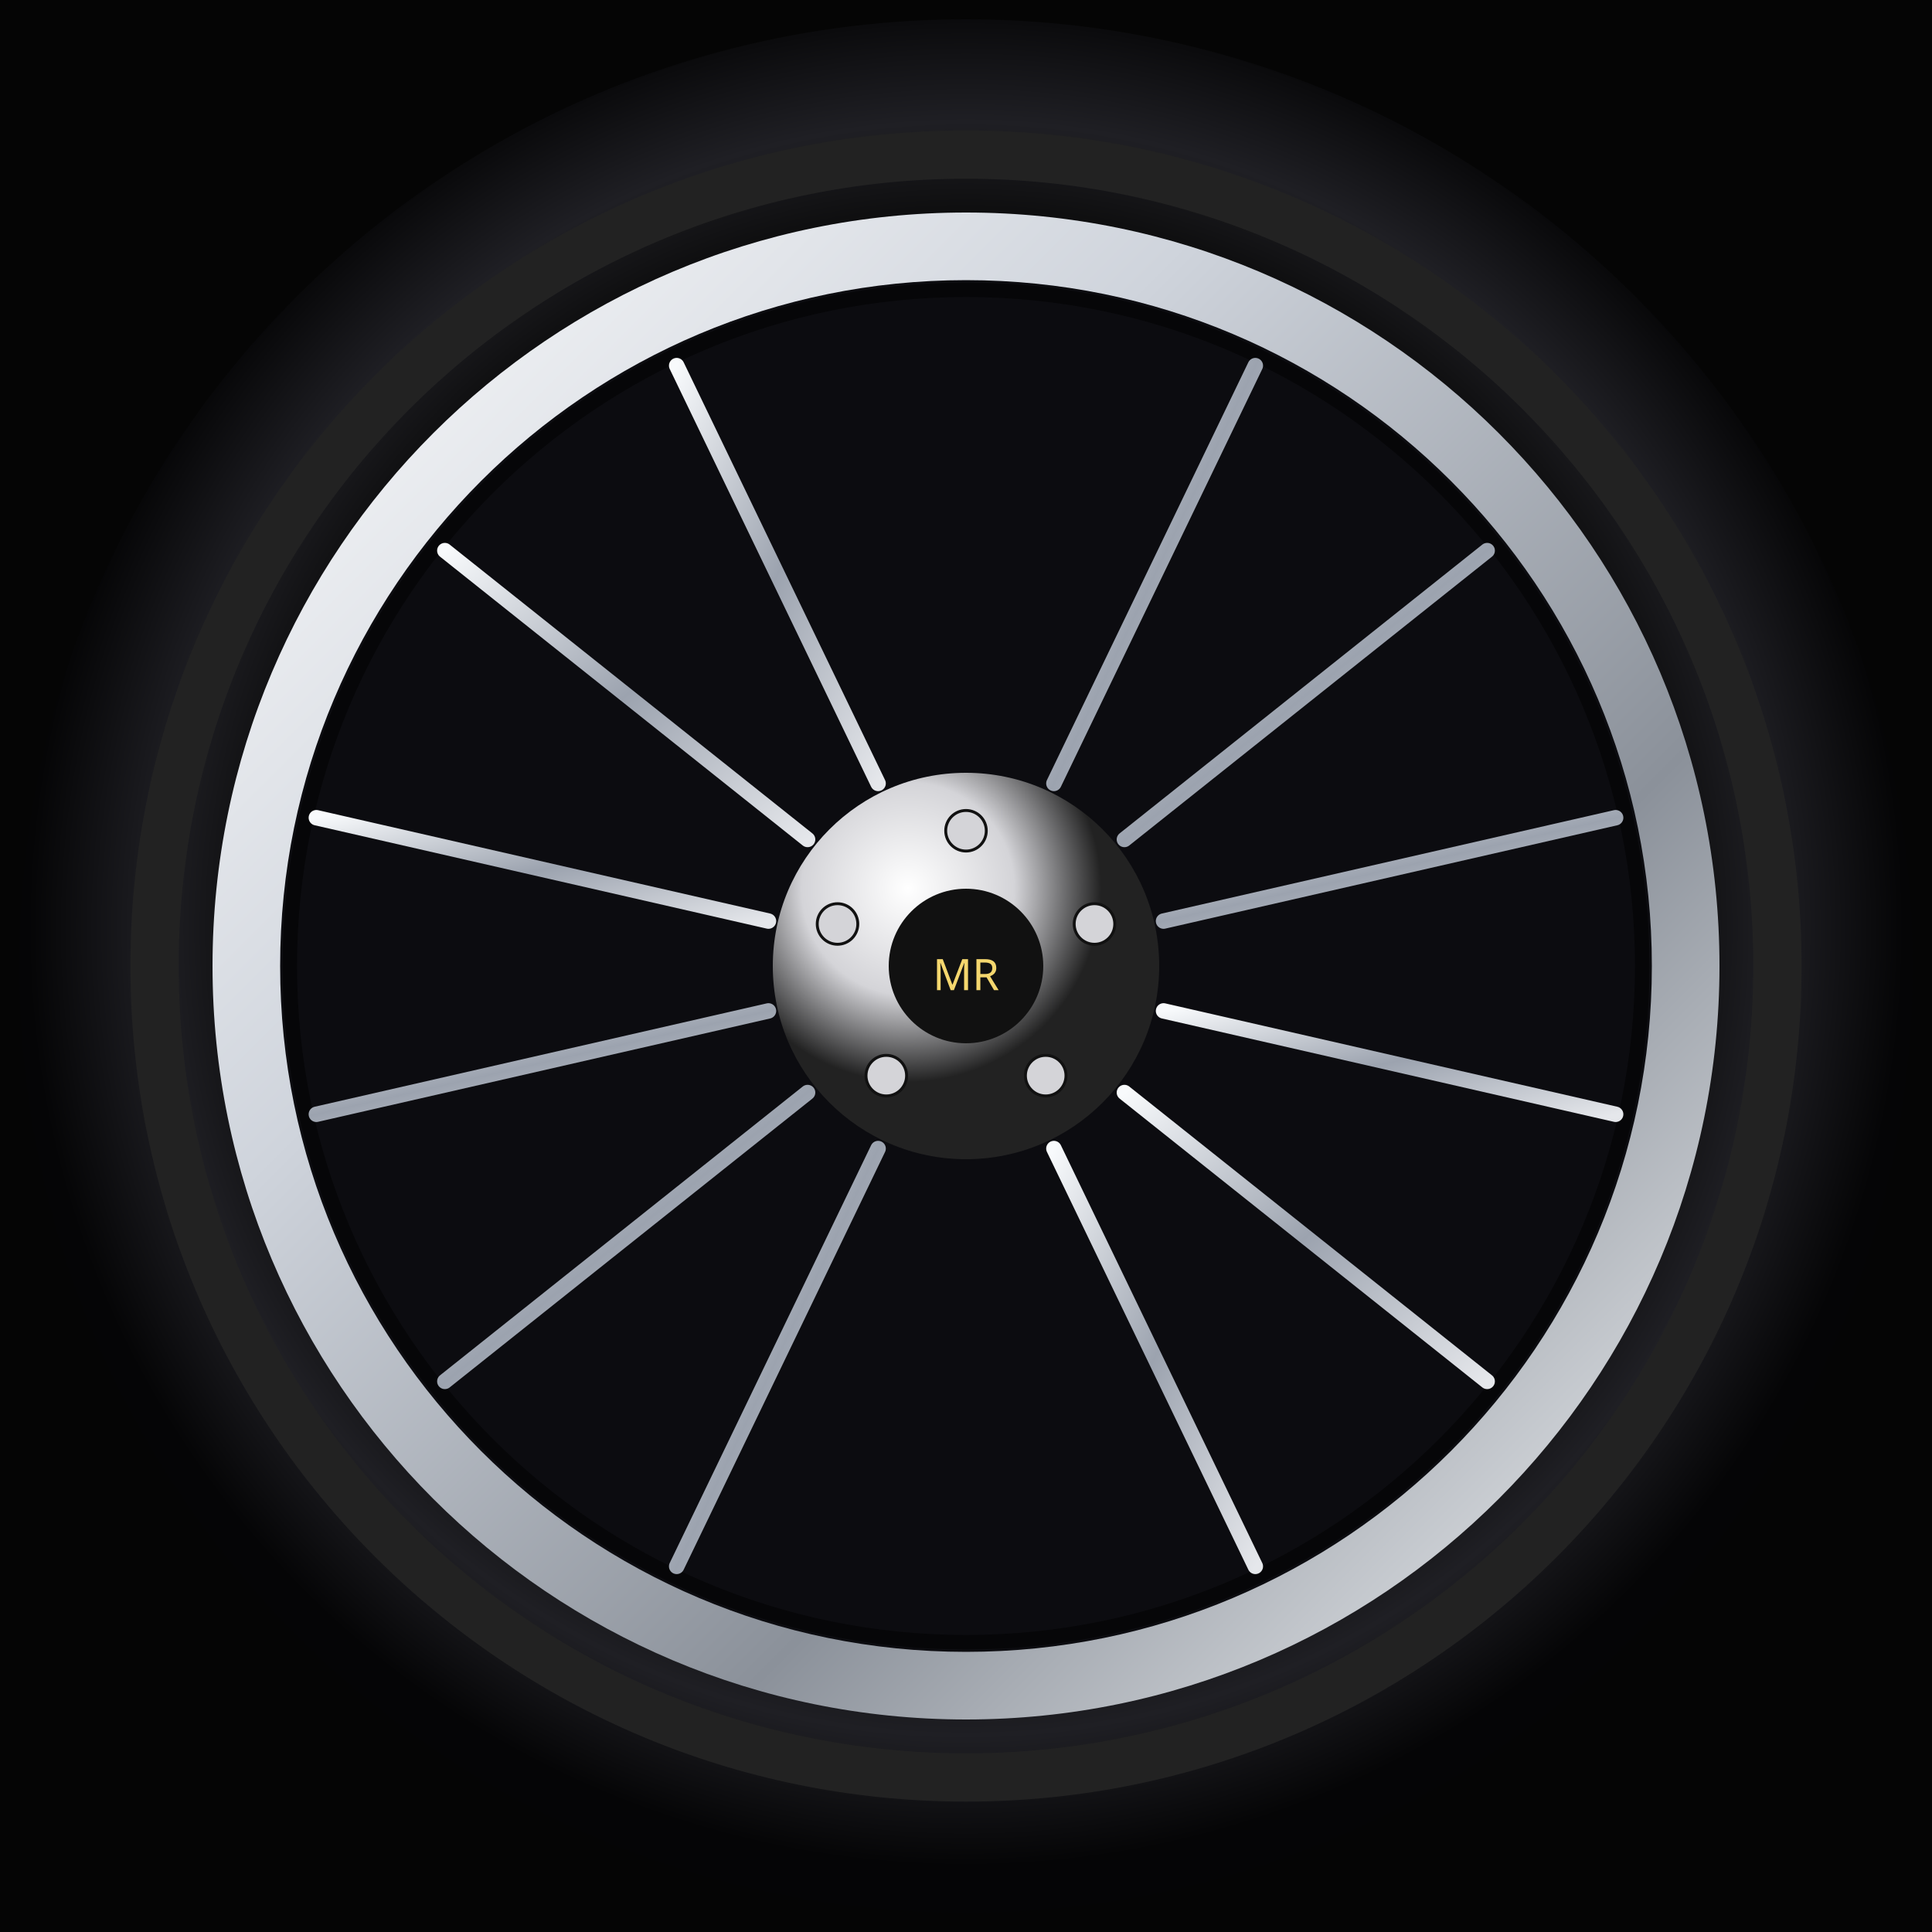
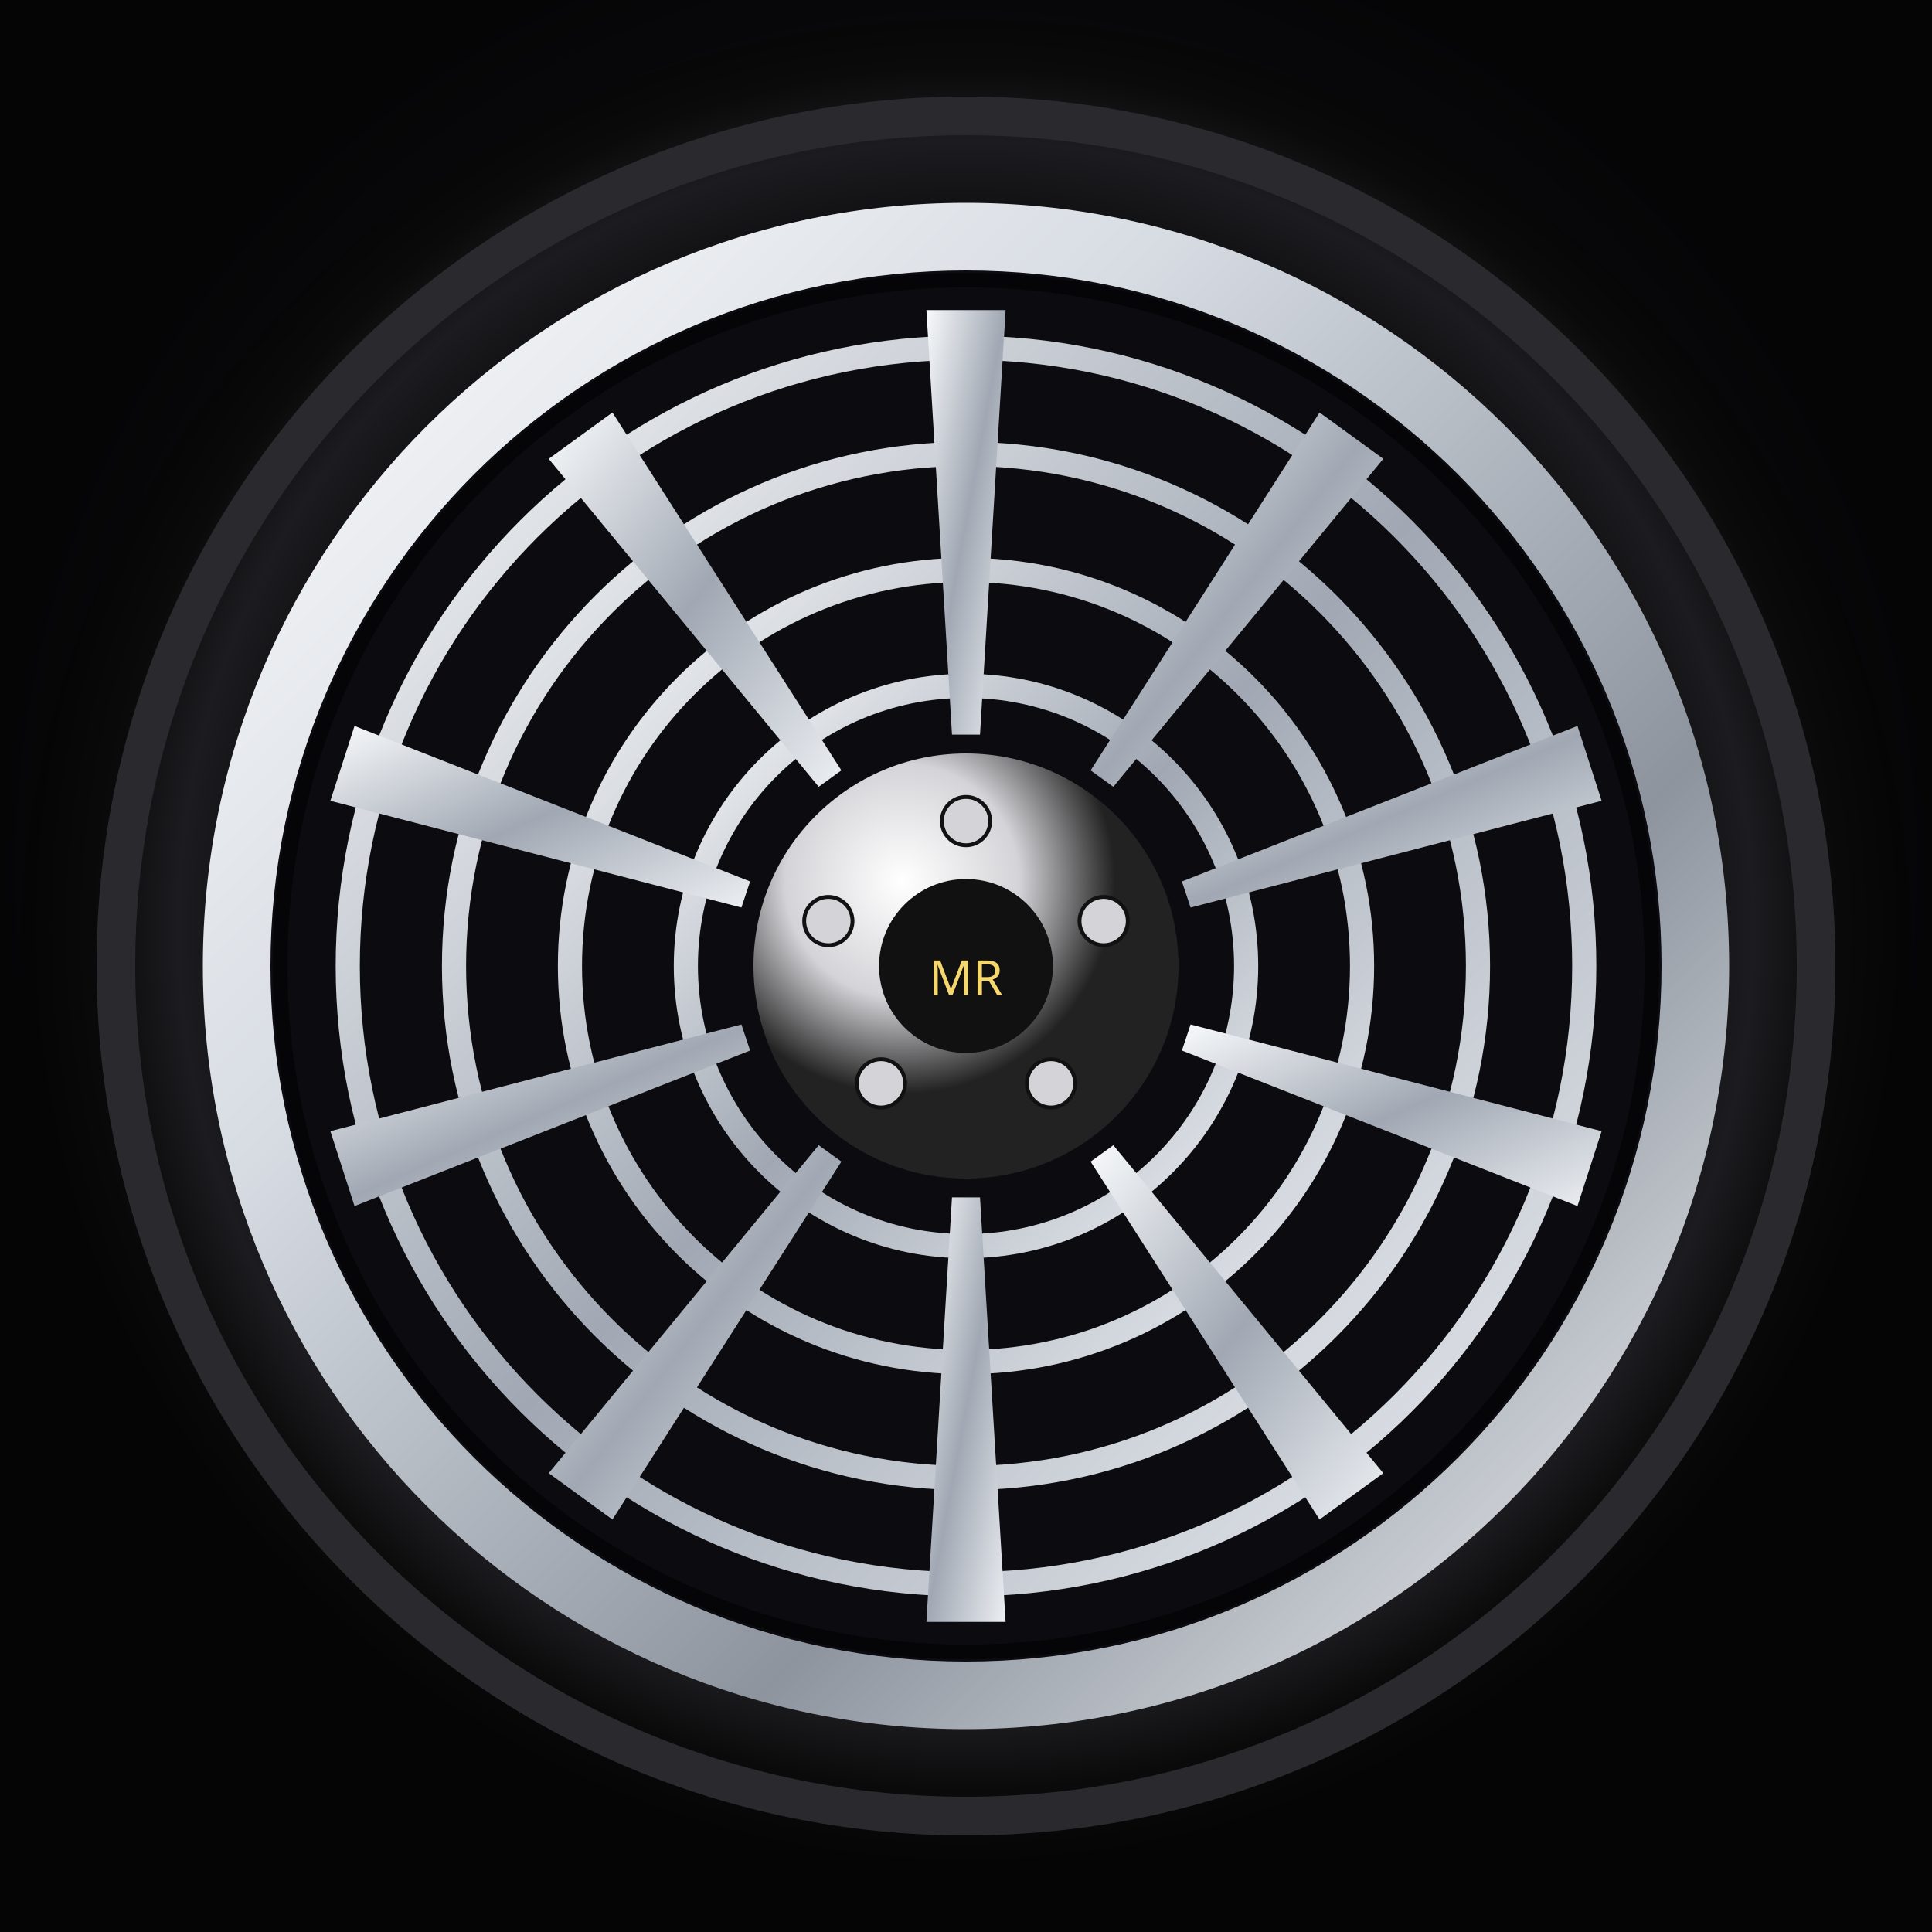
<svg xmlns="http://www.w3.org/2000/svg" viewBox="0 0 400 400" role="img" aria-label="Impala mesh chrome rim">
  <defs>
+     <radialGradient id="imp-bg" cx="50%" cy="45%">
+       <stop offset="0%" stop-color="#1a1424" />
+       <stop offset="100%" stop-color="#050506" />
+     </radialGradient>
    <radialGradient id="imp-tire" cx="50%" cy="48%">
-       <stop offset="74%" stop-color="#0a0a0a" />
-       <stop offset="86%" stop-color="#1f1f24" />
+       <stop offset="70%" stop-color="#070707" />
+       <stop offset="84%" stop-color="#1c1c20" />
+       <stop offset="92%" stop-color="#0a0a0a" />
      <stop offset="100%" stop-color="#050506" />
    </radialGradient>
    <linearGradient id="imp-lip" x1="0" y1="0" x2="1" y2="1">
      <stop offset="0%" stop-color="#ffffff" />
-       <stop offset="33%" stop-color="#cfd4dc" />
-       <stop offset="67%" stop-color="#8b919a" />
+       <stop offset="33%" stop-color="#d7dce3" />
+       <stop offset="67%" stop-color="#8d949e" />
      <stop offset="100%" stop-color="#f8fafc" />
    </linearGradient>
    <linearGradient id="imp-spk" x1="0" y1="0" x2="1" y2="1">
      <stop offset="0%" stop-color="#f8fafc" />
-       <stop offset="50%" stop-color="#9ca3af" />
-       <stop offset="100%" stop-color="#e5e7eb" />
+       <stop offset="50%" stop-color="#a1a8b3" />
+       <stop offset="100%" stop-color="#eceff3" />
    </linearGradient>
    <radialGradient id="imp-cap" cx="35%" cy="30%">
      <stop offset="0%" stop-color="#ffffff" />
      <stop offset="55%" stop-color="#d4d4d8" />
      <stop offset="100%" stop-color="#222" />
    </radialGradient>
  </defs>
-   <rect width="400" height="400" fill="#050505" />
+   <rect width="400" height="400" fill="url(#imp-bg)" />
  <circle cx="200" cy="200" r="196" fill="url(#imp-tire)" />
-   <circle cx="200" cy="200" r="168" fill="none" stroke="#222" stroke-width="10" />
-   <circle cx="200" cy="200" r="156" fill="url(#imp-lip)" />
-   <circle cx="200" cy="200" r="142" fill="#0c0c10" />
-   <circle cx="200" cy="200" r="140" fill="none" stroke="#000" stroke-width="3" opacity="0.5" />
-   <line x1="200.0" y1="158.0" x2="200.0" y2="62.0" stroke="url(#imp-spk)" stroke-width="3.2" stroke-linecap="round" />
-   <line x1="218.2" y1="162.2" x2="259.9" y2="75.7" stroke="url(#imp-spk)" stroke-width="3.2" stroke-linecap="round" />
-   <line x1="232.8" y1="173.8" x2="307.9" y2="114.0" stroke="url(#imp-spk)" stroke-width="3.2" stroke-linecap="round" />
-   <line x1="240.9" y1="190.7" x2="334.5" y2="169.3" stroke="url(#imp-spk)" stroke-width="3.2" stroke-linecap="round" />
-   <line x1="240.9" y1="209.3" x2="334.5" y2="230.7" stroke="url(#imp-spk)" stroke-width="3.2" stroke-linecap="round" />
-   <line x1="232.8" y1="226.2" x2="307.9" y2="286.0" stroke="url(#imp-spk)" stroke-width="3.2" stroke-linecap="round" />
-   <line x1="218.2" y1="237.8" x2="259.9" y2="324.3" stroke="url(#imp-spk)" stroke-width="3.2" stroke-linecap="round" />
-   <line x1="200.0" y1="242.0" x2="200.0" y2="338.0" stroke="url(#imp-spk)" stroke-width="3.2" stroke-linecap="round" />
-   <line x1="181.8" y1="237.8" x2="140.1" y2="324.3" stroke="url(#imp-spk)" stroke-width="3.2" stroke-linecap="round" />
-   <line x1="167.2" y1="226.2" x2="92.1" y2="286.0" stroke="url(#imp-spk)" stroke-width="3.2" stroke-linecap="round" />
-   <line x1="159.1" y1="209.3" x2="65.5" y2="230.7" stroke="url(#imp-spk)" stroke-width="3.2" stroke-linecap="round" />
-   <line x1="159.1" y1="190.7" x2="65.5" y2="169.3" stroke="url(#imp-spk)" stroke-width="3.2" stroke-linecap="round" />
-   <line x1="167.2" y1="173.8" x2="92.1" y2="114.0" stroke="url(#imp-spk)" stroke-width="3.2" stroke-linecap="round" />
-   <line x1="181.8" y1="162.2" x2="140.1" y2="75.7" stroke="url(#imp-spk)" stroke-width="3.2" stroke-linecap="round" />
-   <circle cx="200" cy="200" r="40" fill="url(#imp-cap)" />
-   <circle cx="200" cy="200" r="16" fill="#111" />
-   <text x="200" y="205" text-anchor="middle" font-family="Arial Black, sans-serif" font-size="9" fill="#f5d76e">MR</text>
-   <circle cx="200.0" cy="172.0" r="4.2" fill="#d4d4d8" stroke="#111" stroke-width="0.6" />
-   <circle cx="226.6" cy="191.3" r="4.2" fill="#d4d4d8" stroke="#111" stroke-width="0.6" />
-   <circle cx="216.5" cy="222.7" r="4.2" fill="#d4d4d8" stroke="#111" stroke-width="0.6" />
-   <circle cx="183.5" cy="222.7" r="4.2" fill="#d4d4d8" stroke="#111" stroke-width="0.6" />
-   <circle cx="173.4" cy="191.3" r="4.2" fill="#d4d4d8" stroke="#111" stroke-width="0.6" />
+   <circle cx="200" cy="200" r="176" fill="none" stroke="#2a2a2e" stroke-width="8" />
+   <circle cx="200" cy="200" r="158" fill="url(#imp-lip)" />
+   <circle cx="200" cy="200" r="144" fill="#0b0b10" />
+   <circle cx="200" cy="200" r="142" fill="none" stroke="#000" stroke-width="3" opacity="0.55" />
+   <circle cx="200" cy="200" r="58" fill="none" stroke="url(#imp-spk)" stroke-width="5" />
+   <circle cx="200" cy="200" r="82" fill="none" stroke="url(#imp-spk)" stroke-width="5" />
+   <circle cx="200" cy="200" r="106" fill="none" stroke="url(#imp-spk)" stroke-width="5" />
+   <circle cx="200" cy="200" r="128" fill="none" stroke="url(#imp-spk)" stroke-width="5" />
+   <polygon points="197.1,152.1 202.9,152.1 208.2,64.2 191.8,64.2" fill="url(#imp-spk)" />
+   <polygon points="225.8,159.5 230.5,162.9 286.4,95.0 273.2,85.4" fill="url(#imp-spk)" />
+   <polygon points="244.7,182.5 246.5,187.9 331.6,165.8 326.6,150.3" fill="url(#imp-spk)" />
+   <polygon points="246.5,212.1 244.7,217.5 326.6,249.7 331.6,234.2" fill="url(#imp-spk)" />
+   <polygon points="230.5,237.1 225.8,240.5 273.2,314.6 286.4,305.0" fill="url(#imp-spk)" />
+   <polygon points="202.9,247.9 197.1,247.9 191.8,335.8 208.2,335.8" fill="url(#imp-spk)" />
+   <polygon points="174.2,240.5 169.5,237.1 113.6,305.0 126.8,314.6" fill="url(#imp-spk)" />
+   <polygon points="155.3,217.5 153.5,212.1 68.4,234.2 73.4,249.7" fill="url(#imp-spk)" />
+   <polygon points="153.5,187.9 155.3,182.5 73.4,150.3 68.4,165.8" fill="url(#imp-spk)" />
+   <polygon points="169.5,162.9 174.2,159.5 126.8,85.4 113.6,95.0" fill="url(#imp-spk)" />
+   <circle cx="200" cy="200" r="44" fill="url(#imp-cap)" />
+   <circle cx="200" cy="200" r="18" fill="#111" />
+   <text x="200" y="206" text-anchor="middle" font-family="Arial Black, sans-serif" font-size="10" fill="#f5d76e">MR</text>
+   <circle cx="200.0" cy="170.0" r="5" fill="#d4d4d8" stroke="#111" stroke-width="0.8" />
+   <circle cx="228.5" cy="190.7" r="5" fill="#d4d4d8" stroke="#111" stroke-width="0.8" />
+   <circle cx="217.6" cy="224.3" r="5" fill="#d4d4d8" stroke="#111" stroke-width="0.8" />
+   <circle cx="182.4" cy="224.3" r="5" fill="#d4d4d8" stroke="#111" stroke-width="0.8" />
+   <circle cx="171.5" cy="190.7" r="5" fill="#d4d4d8" stroke="#111" stroke-width="0.8" />
</svg>
